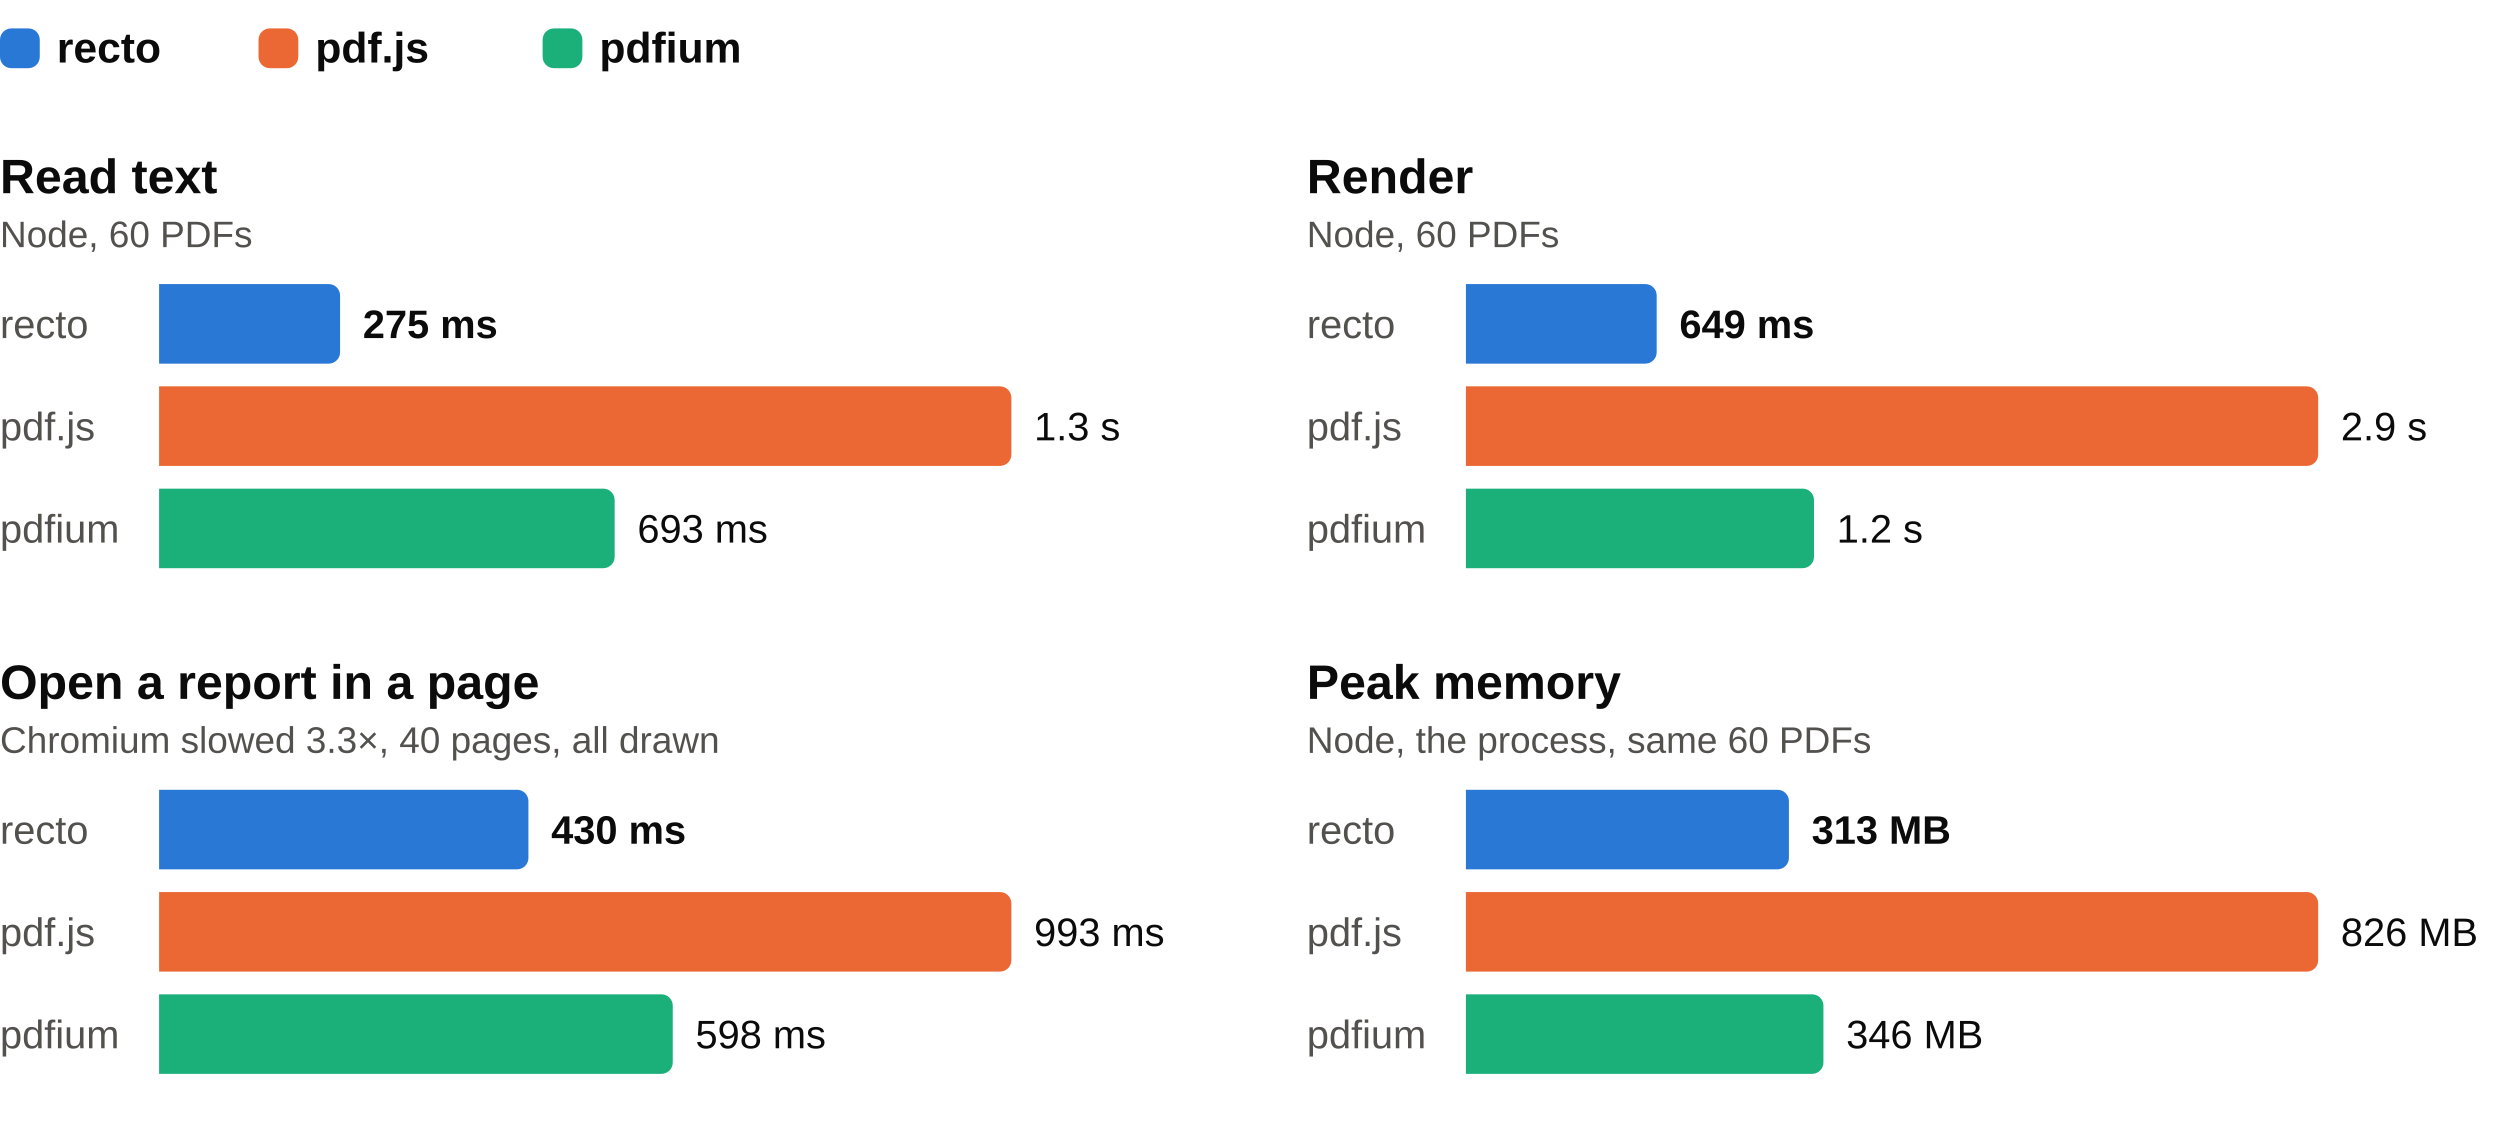
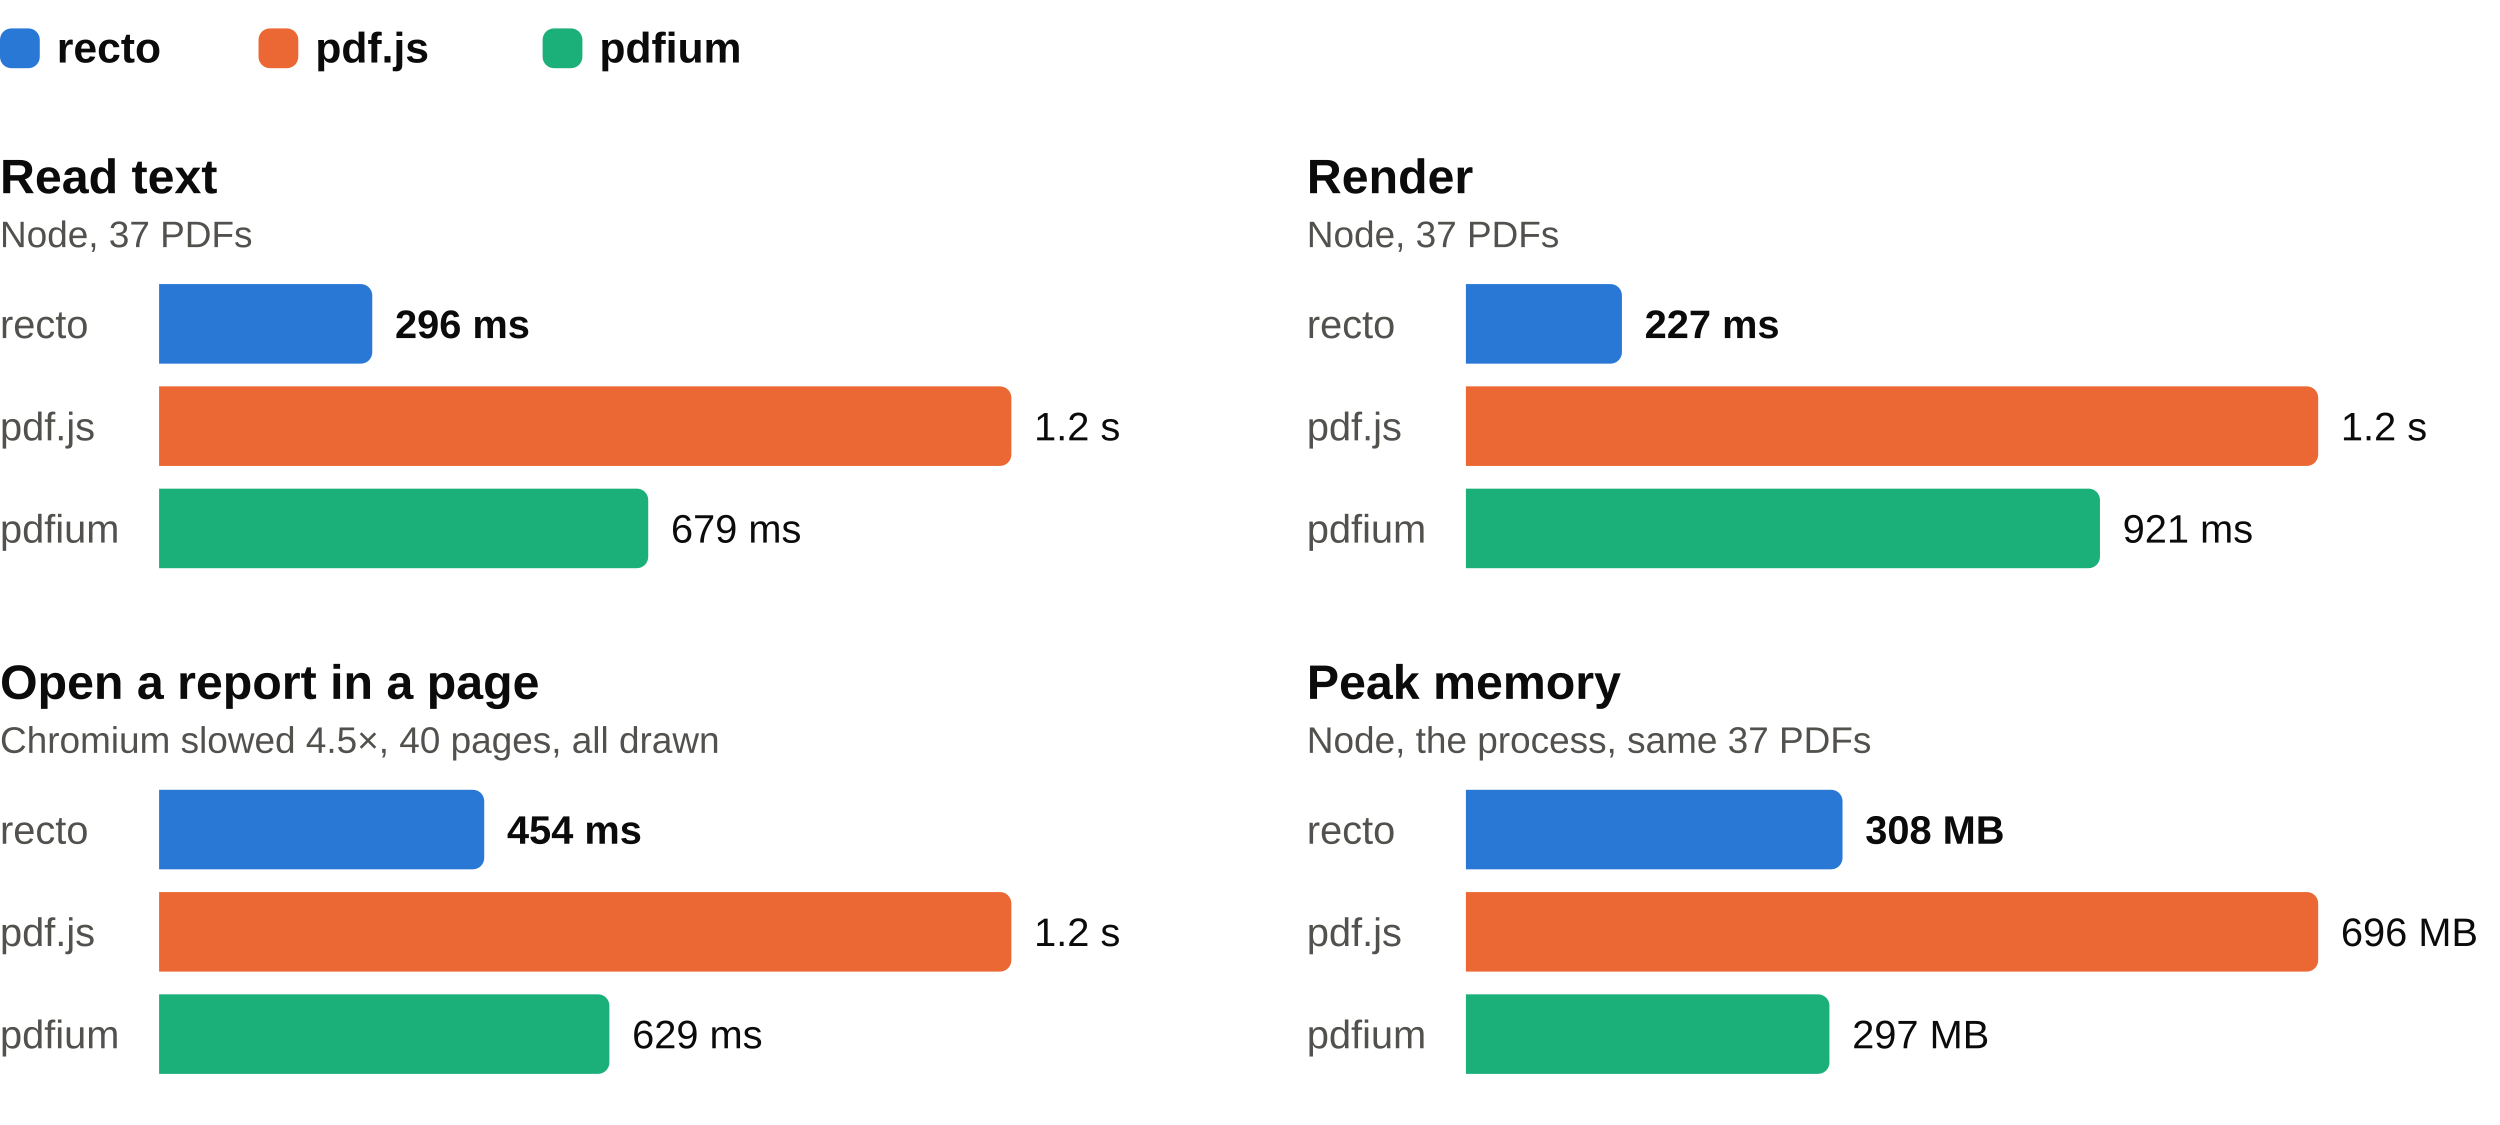
- <svg xmlns="http://www.w3.org/2000/svg" viewBox="0 0 880 396" width="880" height="396" role="img" aria-label="Benchmark medians: Read text: recto 275 ms, pdf.js 1.3 s, pdfium 693 ms; Render: recto 649 ms, pdf.js 2.9 s, pdfium 1.2 s; Open a report in a page: recto 430 ms, pdf.js 993 ms, pdfium 598 ms; Peak memory: recto 313 MB, pdf.js 826 MB, pdfium 346 MB">
+ <svg xmlns="http://www.w3.org/2000/svg" viewBox="0 0 880 396" width="880" height="396" role="img" aria-label="Benchmark medians: Read text: recto 296 ms, pdf.js 1.2 s, pdfium 679 ms; Render: recto 227 ms, pdf.js 1.2 s, pdfium 921 ms; Open a report in a page: recto 454 ms, pdf.js 1.2 s, pdfium 629 ms; Peak memory: recto 308 MB, pdf.js 696 MB, pdfium 297 MB">
  <style>text{font-family:-apple-system, BlinkMacSystemFont, "Segoe UI", "Helvetica Neue", Arial, sans-serif}.t{fill:#0b0b0b}.s{fill:#52514e}</style>
  <rect x="0" y="10" width="14" height="14" rx="4" fill="#2a78d6" />
  <text x="20" y="22" class="t" font-size="15" font-weight="600">recto</text>
  <rect x="91" y="10" width="14" height="14" rx="4" fill="#eb6834" />
  <text x="111" y="22" class="t" font-size="15" font-weight="600">pdf.js</text>
  <rect x="191" y="10" width="14" height="14" rx="4" fill="#1baf7a" />
  <text x="211" y="22" class="t" font-size="15" font-weight="600">pdfium</text>
  <text x="0" y="68" class="t" font-size="17" font-weight="650">Read text</text>
-   <text x="0" y="87" class="s" font-size="13">Node, 60 PDFs</text>
+   <text x="0" y="87" class="s" font-size="13">Node, 37 PDFs</text>
  <text x="0" y="119" class="s" font-size="14">recto</text>
-   <path d="M56 100 h59.709 a4 4 0 0 1 4 4 v20 a4 4 0 0 1 -4 4 h-59.709 z" fill="#2a78d6" />
-   <text x="127.709" y="119" class="t" font-size="14" font-weight="650">275 ms</text>
+   <path d="M56 100 h71.038 a4 4 0 0 1 4 4 v20 a4 4 0 0 1 -4 4 h-71.038 z" fill="#2a78d6" />
+   <text x="139.038" y="119" class="t" font-size="14" font-weight="650">296 ms</text>
  <text x="0" y="155" class="s" font-size="14">pdf.js</text>
  <path d="M56 136 h296 a4 4 0 0 1 4 4 v20 a4 4 0 0 1 -4 4 h-296 z" fill="#eb6834" />
-   <text x="364" y="155" class="t" font-size="14" font-weight="400">1.3 s</text>
+   <text x="364" y="155" class="t" font-size="14" font-weight="400">1.2 s</text>
  <text x="0" y="191" class="s" font-size="14">pdfium</text>
-   <path d="M56 172 h156.36 a4 4 0 0 1 4 4 v20 a4 4 0 0 1 -4 4 h-156.36 z" fill="#1baf7a" />
-   <text x="224.36" y="191" class="t" font-size="14" font-weight="400">693 ms</text>
+   <path d="M56 172 h168.174 a4 4 0 0 1 4 4 v20 a4 4 0 0 1 -4 4 h-168.174 z" fill="#1baf7a" />
+   <text x="236.174" y="191" class="t" font-size="14" font-weight="400">679 ms</text>
  <text x="460" y="68" class="t" font-size="17" font-weight="650">Render</text>
-   <text x="460" y="87" class="s" font-size="13">Node, 60 PDFs</text>
+   <text x="460" y="87" class="s" font-size="13">Node, 37 PDFs</text>
  <text x="460" y="119" class="s" font-size="14">recto</text>
-   <path d="M516 100 h63.153 a4 4 0 0 1 4 4 v20 a4 4 0 0 1 -4 4 h-63.153 z" fill="#2a78d6" />
-   <text x="591.153" y="119" class="t" font-size="14" font-weight="650">649 ms</text>
+   <path d="M516 100 h50.918 a4 4 0 0 1 4 4 v20 a4 4 0 0 1 -4 4 h-50.918 z" fill="#2a78d6" />
+   <text x="578.918" y="119" class="t" font-size="14" font-weight="650">227 ms</text>
  <text x="460" y="155" class="s" font-size="14">pdf.js</text>
  <path d="M516 136 h296 a4 4 0 0 1 4 4 v20 a4 4 0 0 1 -4 4 h-296 z" fill="#eb6834" />
-   <text x="824" y="155" class="t" font-size="14" font-weight="400">2.9 s</text>
+   <text x="824" y="155" class="t" font-size="14" font-weight="400">1.2 s</text>
  <text x="460" y="191" class="s" font-size="14">pdfium</text>
-   <path d="M516 172 h118.526 a4 4 0 0 1 4 4 v20 a4 4 0 0 1 -4 4 h-118.526 z" fill="#1baf7a" />
-   <text x="646.526" y="191" class="t" font-size="14" font-weight="400">1.2 s</text>
+   <path d="M516 172 h219.183 a4 4 0 0 1 4 4 v20 a4 4 0 0 1 -4 4 h-219.183 z" fill="#1baf7a" />
+   <text x="747.183" y="191" class="t" font-size="14" font-weight="400">921 ms</text>
  <text x="0" y="246" class="t" font-size="17" font-weight="650">Open a report in a page</text>
-   <text x="0" y="265" class="s" font-size="13">Chromium slowed 3.3×, 40 pages, all drawn</text>
+   <text x="0" y="265" class="s" font-size="13">Chromium slowed 4.5×, 40 pages, all drawn</text>
  <text x="0" y="297" class="s" font-size="14">recto</text>
-   <path d="M56 278 h126.009 a4 4 0 0 1 4 4 v20 a4 4 0 0 1 -4 4 h-126.009 z" fill="#2a78d6" />
-   <text x="194.009" y="297" class="t" font-size="14" font-weight="650">430 ms</text>
+   <path d="M56 278 h110.45 a4 4 0 0 1 4 4 v20 a4 4 0 0 1 -4 4 h-110.45 z" fill="#2a78d6" />
+   <text x="178.45" y="297" class="t" font-size="14" font-weight="650">454 ms</text>
  <text x="0" y="333" class="s" font-size="14">pdf.js</text>
  <path d="M56 314 h296 a4 4 0 0 1 4 4 v20 a4 4 0 0 1 -4 4 h-296 z" fill="#eb6834" />
-   <text x="364" y="333" class="t" font-size="14" font-weight="400">993 ms</text>
+   <text x="364" y="333" class="t" font-size="14" font-weight="400">1.2 s</text>
  <text x="0" y="369" class="s" font-size="14">pdfium</text>
-   <path d="M56 350 h176.81 a4 4 0 0 1 4 4 v20 a4 4 0 0 1 -4 4 h-176.81 z" fill="#1baf7a" />
-   <text x="244.81" y="369" class="t" font-size="14" font-weight="400">598 ms</text>
+   <path d="M56 350 h154.506 a4 4 0 0 1 4 4 v20 a4 4 0 0 1 -4 4 h-154.506 z" fill="#1baf7a" />
+   <text x="222.506" y="369" class="t" font-size="14" font-weight="400">629 ms</text>
  <text x="460" y="246" class="t" font-size="17" font-weight="650">Peak memory</text>
-   <text x="460" y="265" class="s" font-size="13">Node, the process, same 60 PDFs</text>
+   <text x="460" y="265" class="s" font-size="13">Node, the process, same 37 PDFs</text>
  <text x="460" y="297" class="s" font-size="14">recto</text>
-   <path d="M516 278 h109.698 a4 4 0 0 1 4 4 v20 a4 4 0 0 1 -4 4 h-109.698 z" fill="#2a78d6" />
-   <text x="637.698" y="297" class="t" font-size="14" font-weight="650">313 MB</text>
+   <path d="M516 278 h128.567 a4 4 0 0 1 4 4 v20 a4 4 0 0 1 -4 4 h-128.567 z" fill="#2a78d6" />
+   <text x="656.567" y="297" class="t" font-size="14" font-weight="650">308 MB</text>
  <text x="460" y="333" class="s" font-size="14">pdf.js</text>
  <path d="M516 314 h296 a4 4 0 0 1 4 4 v20 a4 4 0 0 1 -4 4 h-296 z" fill="#eb6834" />
-   <text x="824" y="333" class="t" font-size="14" font-weight="400">826 MB</text>
+   <text x="824" y="333" class="t" font-size="14" font-weight="400">696 MB</text>
  <text x="460" y="369" class="s" font-size="14">pdfium</text>
-   <path d="M516 350 h121.852 a4 4 0 0 1 4 4 v20 a4 4 0 0 1 -4 4 h-121.852 z" fill="#1baf7a" />
-   <text x="649.852" y="369" class="t" font-size="14" font-weight="400">346 MB</text>
+   <path d="M516 350 h123.964 a4 4 0 0 1 4 4 v20 a4 4 0 0 1 -4 4 h-123.964 z" fill="#1baf7a" />
+   <text x="651.964" y="369" class="t" font-size="14" font-weight="400">297 MB</text>
</svg>
